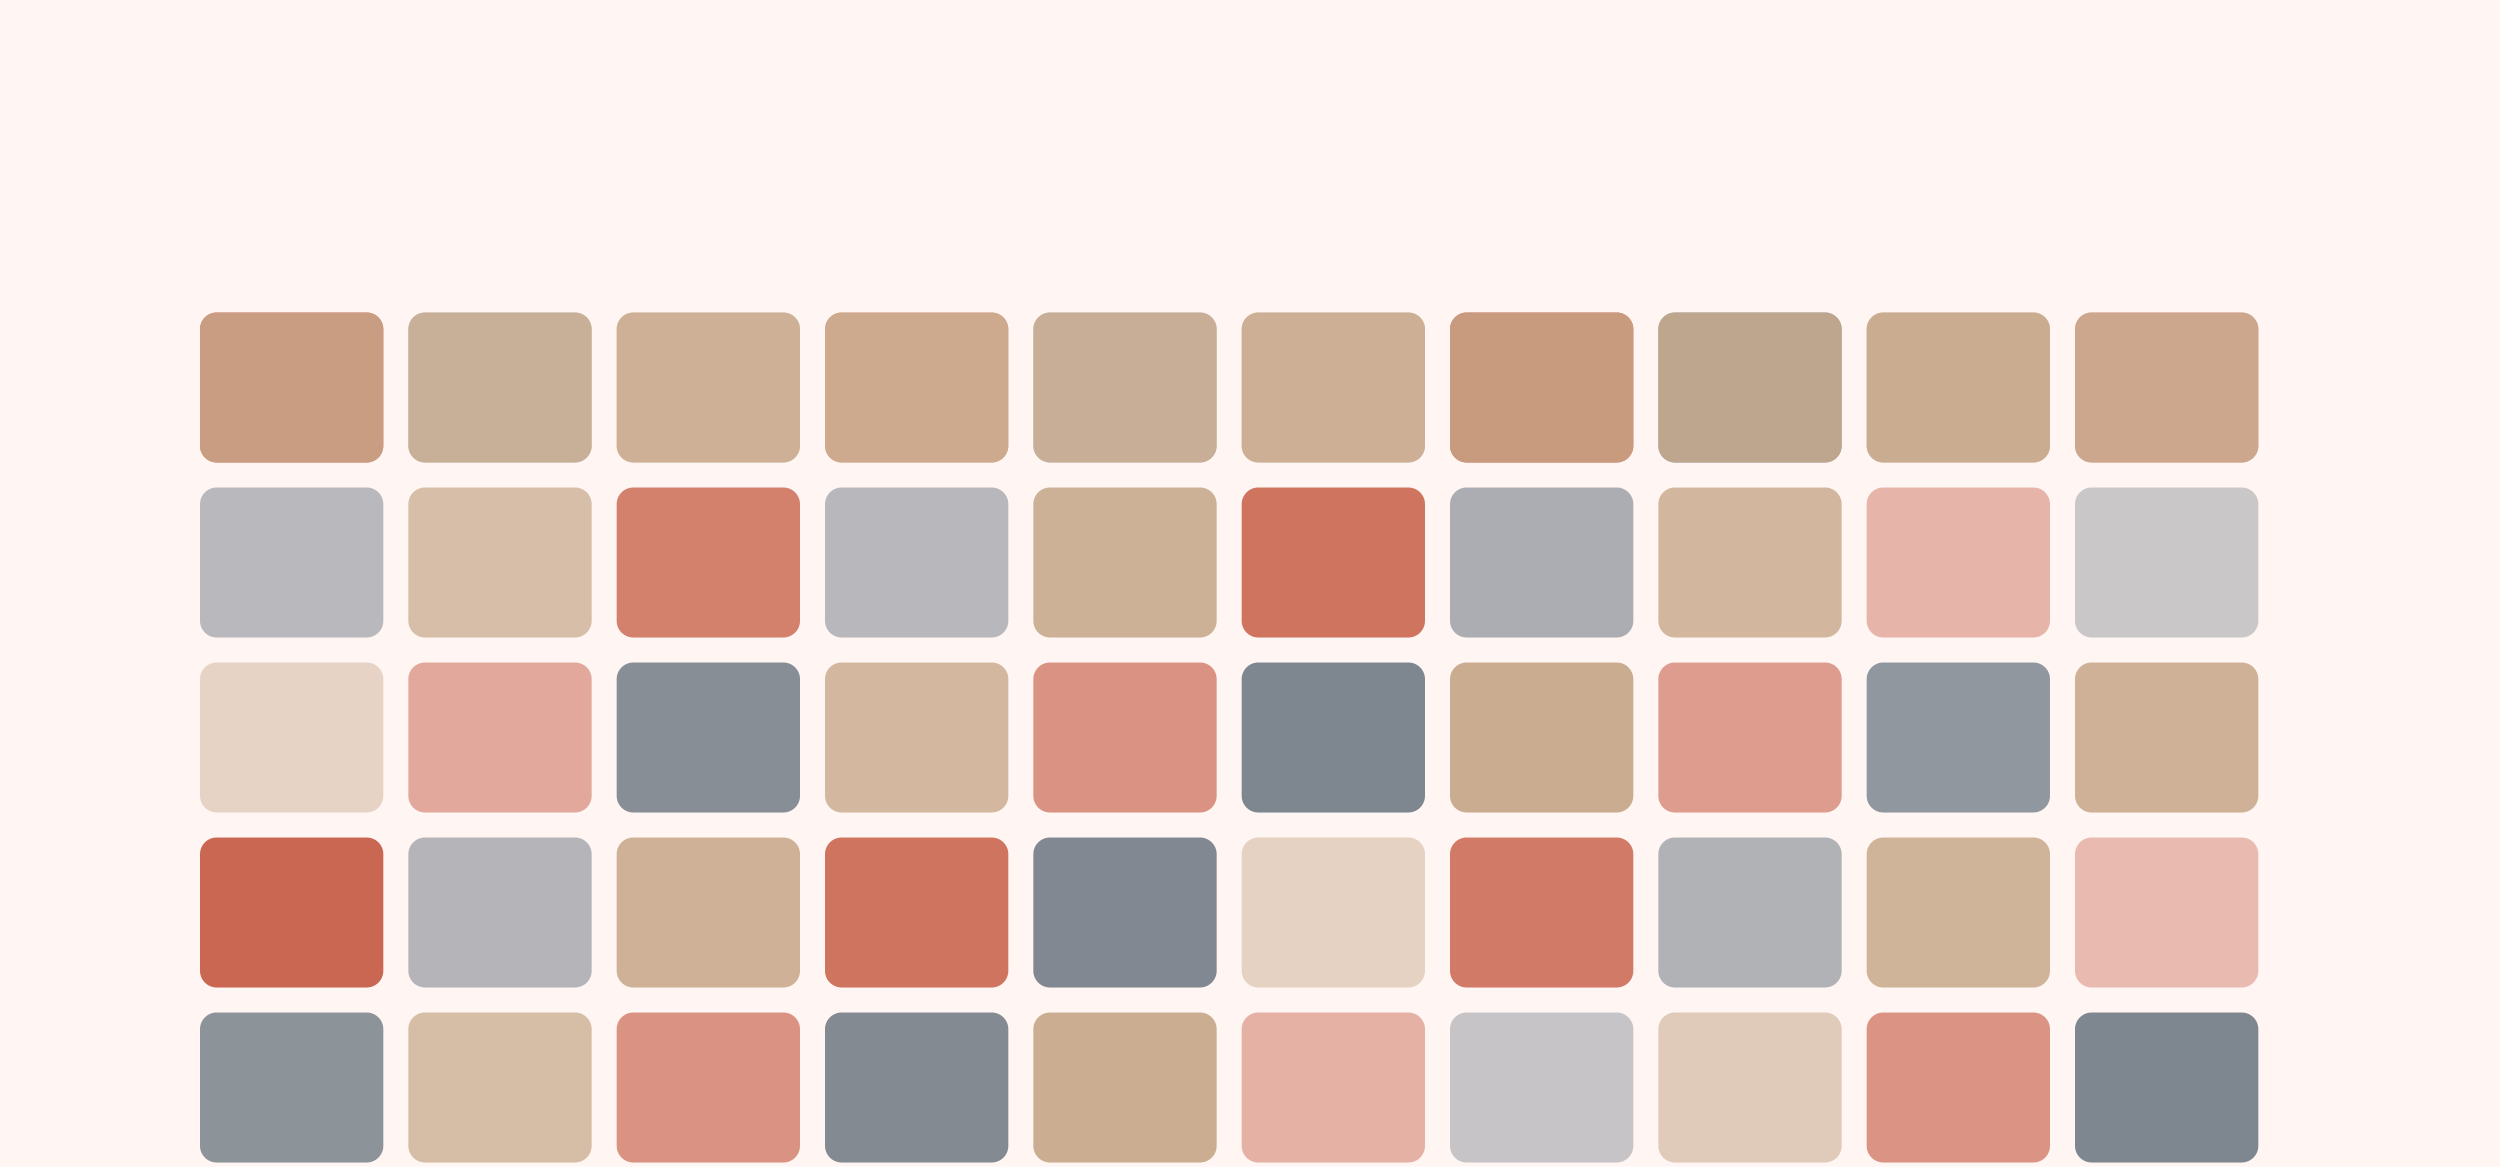
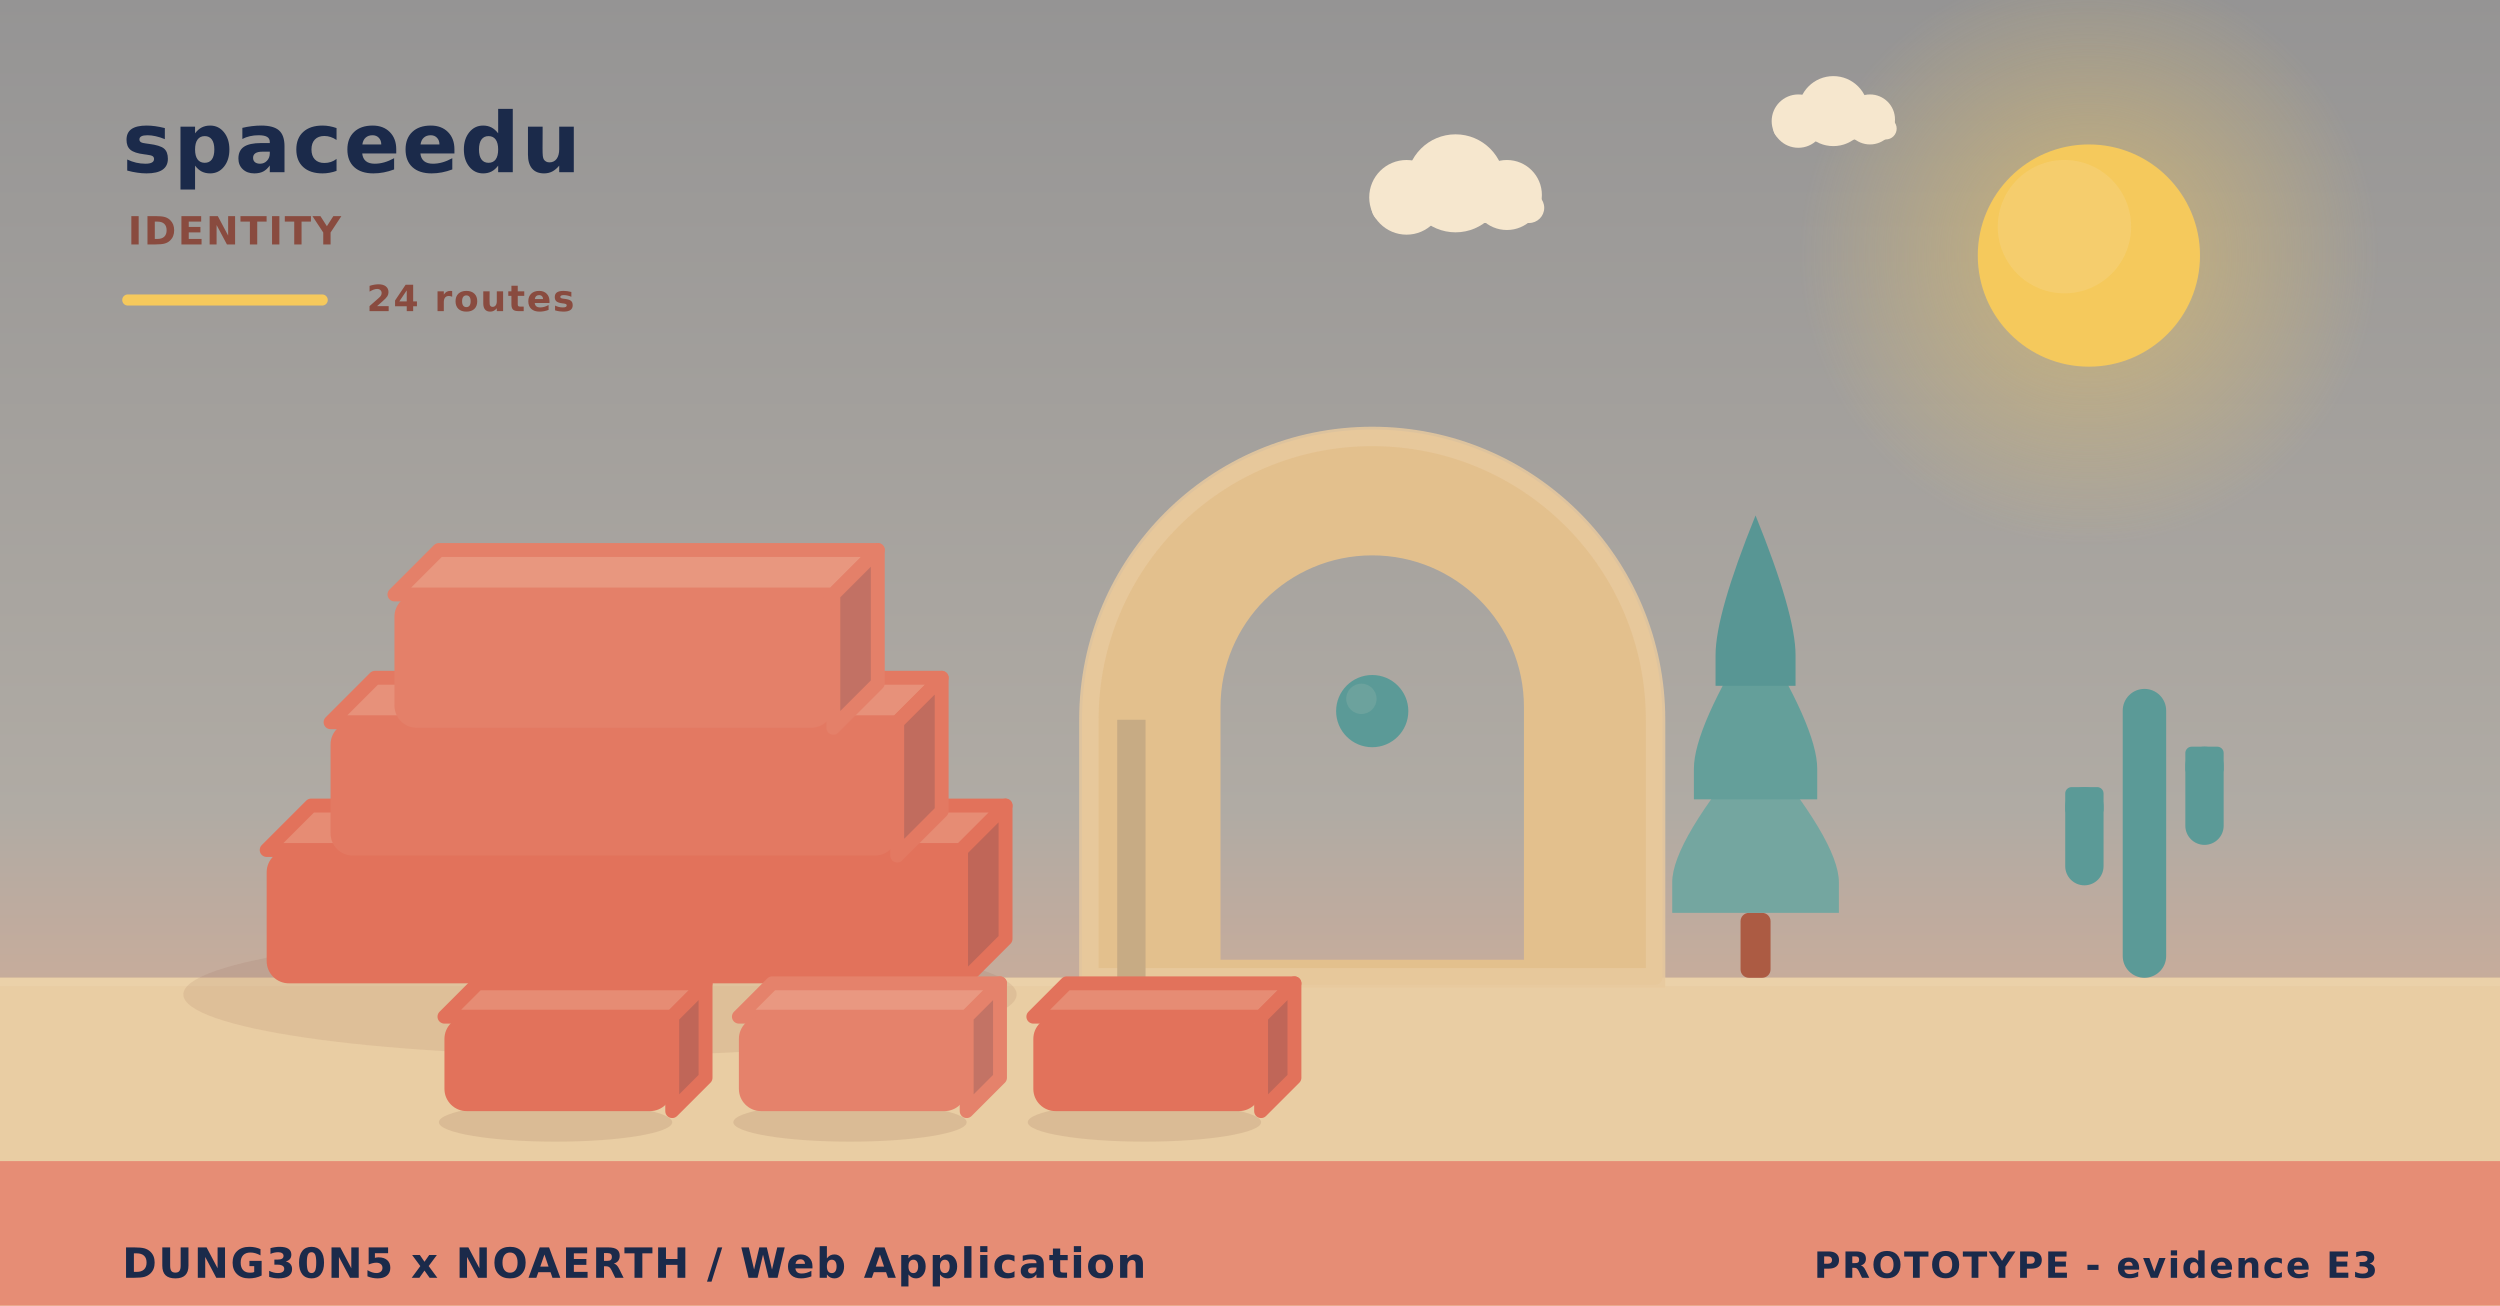
- <svg xmlns="http://www.w3.org/2000/svg" viewBox="0 0 1200 560" width="1200" height="560" role="img" aria-label="spaceedu hero">
-   <rect width="1200" height="560" fill="#fff5f2" />
-   <defs>
-     <linearGradient id="gh" x1="0" y1="0" x2="1" y2="1">
-       <stop offset="0%" stop-color="#c75f48" />
-       <stop offset="100%" stop-color="#78818a" />
-     </linearGradient>
-   </defs>
-   <rect x="96.00" y="150.00" width="88.00" height="72.00" rx="8.00" fill="#c75f48" opacity="0.86" />
-   <rect x="196.00" y="150.00" width="88.00" height="72.00" rx="8.00" fill="#78818a" opacity="0.36" />
-   <rect x="296.00" y="150.00" width="88.00" height="72.00" rx="8.00" fill="#c7a88a" opacity="0.44" />
-   <rect x="396.00" y="150.00" width="88.00" height="72.00" rx="8.00" fill="#c75f48" opacity="0.48" />
-   <rect x="496.00" y="150.00" width="88.00" height="72.00" rx="8.00" fill="#78818a" opacity="0.38" />
-   <rect x="596.00" y="150.00" width="88.00" height="72.00" rx="8.00" fill="#c7a88a" opacity="0.51" />
-   <rect x="696.00" y="150.00" width="88.00" height="72.00" rx="8.00" fill="#c75f48" opacity="0.92" />
-   <rect x="796.00" y="150.00" width="88.00" height="72.00" rx="8.00" fill="#78818a" opacity="0.77" />
-   <rect x="896.00" y="150.00" width="88.00" height="72.00" rx="8.00" fill="#c7a88a" opacity="0.68" />
-   <rect x="996.00" y="150.00" width="88.00" height="72.00" rx="8.00" fill="#c75f48" opacity="0.52" />
-   <rect x="96.00" y="234.00" width="88.00" height="72.00" rx="8.00" fill="#78818a" opacity="0.52" />
-   <rect x="196.00" y="234.00" width="88.00" height="72.00" rx="8.00" fill="#c7a88a" opacity="0.71" />
-   <rect x="296.00" y="234.00" width="88.00" height="72.00" rx="8.00" fill="#c75f48" opacity="0.78" />
-   <rect x="396.00" y="234.00" width="88.00" height="72.00" rx="8.00" fill="#78818a" opacity="0.53" />
-   <rect x="496.00" y="234.00" width="88.00" height="72.00" rx="8.00" fill="#c7a88a" opacity="0.89" />
-   <rect x="596.00" y="234.00" width="88.00" height="72.00" rx="8.00" fill="#c75f48" opacity="0.86" />
-   <rect x="696.00" y="234.00" width="88.00" height="72.00" rx="8.00" fill="#78818a" opacity="0.62" />
-   <rect x="796.00" y="234.00" width="88.00" height="72.00" rx="8.00" fill="#c7a88a" opacity="0.80" />
-   <rect x="896.00" y="234.00" width="88.00" height="72.00" rx="8.00" fill="#c75f48" opacity="0.43" />
-   <rect x="996.00" y="234.00" width="88.00" height="72.00" rx="8.00" fill="#78818a" opacity="0.40" />
-   <rect x="96.00" y="318.00" width="88.00" height="72.00" rx="8.00" fill="#c7a88a" opacity="0.43" />
-   <rect x="196.00" y="318.00" width="88.00" height="72.00" rx="8.00" fill="#c75f48" opacity="0.51" />
-   <rect x="296.00" y="318.00" width="88.00" height="72.00" rx="8.00" fill="#78818a" opacity="0.89" />
-   <rect x="396.00" y="318.00" width="88.00" height="72.00" rx="8.00" fill="#c7a88a" opacity="0.79" />
-   <rect x="496.00" y="318.00" width="88.00" height="72.00" rx="8.00" fill="#c75f48" opacity="0.66" />
-   <rect x="596.00" y="318.00" width="88.00" height="72.00" rx="8.00" fill="#78818a" opacity="0.95" />
-   <rect x="696.00" y="318.00" width="88.00" height="72.00" rx="8.00" fill="#c7a88a" opacity="0.94" />
-   <rect x="796.00" y="318.00" width="88.00" height="72.00" rx="8.00" fill="#c75f48" opacity="0.59" />
-   <rect x="896.00" y="318.00" width="88.00" height="72.00" rx="8.00" fill="#78818a" opacity="0.81" />
-   <rect x="996.00" y="318.00" width="88.00" height="72.00" rx="8.00" fill="#c7a88a" opacity="0.88" />
-   <rect x="96.00" y="402.00" width="88.00" height="72.00" rx="8.00" fill="#c75f48" opacity="0.94" />
-   <rect x="196.00" y="402.00" width="88.00" height="72.00" rx="8.00" fill="#78818a" opacity="0.55" />
-   <rect x="296.00" y="402.00" width="88.00" height="72.00" rx="8.00" fill="#c7a88a" opacity="0.88" />
-   <rect x="396.00" y="402.00" width="88.00" height="72.00" rx="8.00" fill="#c75f48" opacity="0.86" />
-   <rect x="496.00" y="402.00" width="88.00" height="72.00" rx="8.00" fill="#78818a" opacity="0.93" />
-   <rect x="596.00" y="402.00" width="88.00" height="72.00" rx="8.00" fill="#c7a88a" opacity="0.46" />
-   <rect x="696.00" y="402.00" width="88.00" height="72.00" rx="8.00" fill="#c75f48" opacity="0.82" />
-   <rect x="796.00" y="402.00" width="88.00" height="72.00" rx="8.00" fill="#78818a" opacity="0.58" />
-   <rect x="896.00" y="402.00" width="88.00" height="72.00" rx="8.00" fill="#c7a88a" opacity="0.85" />
-   <rect x="996.00" y="402.00" width="88.00" height="72.00" rx="8.00" fill="#c75f48" opacity="0.39" />
-   <rect x="96.00" y="486.00" width="88.00" height="72.00" rx="8.00" fill="#78818a" opacity="0.85" />
-   <rect x="196.00" y="486.00" width="88.00" height="72.00" rx="8.00" fill="#c7a88a" opacity="0.73" />
-   <rect x="296.00" y="486.00" width="88.00" height="72.00" rx="8.00" fill="#c75f48" opacity="0.66" />
-   <rect x="396.00" y="486.00" width="88.00" height="72.00" rx="8.00" fill="#78818a" opacity="0.92" />
-   <rect x="496.00" y="486.00" width="88.00" height="72.00" rx="8.00" fill="#c7a88a" opacity="0.93" />
-   <rect x="596.00" y="486.00" width="88.00" height="72.00" rx="8.00" fill="#c75f48" opacity="0.46" />
-   <rect x="696.00" y="486.00" width="88.00" height="72.00" rx="8.00" fill="#78818a" opacity="0.42" />
-   <rect x="796.00" y="486.00" width="88.00" height="72.00" rx="8.00" fill="#c7a88a" opacity="0.55" />
-   <rect x="896.00" y="486.00" width="88.00" height="72.00" rx="8.00" fill="#c75f48" opacity="0.65" />
-   <rect x="996.00" y="486.00" width="88.00" height="72.00" rx="8.00" fill="#78818a" opacity="0.95" />
+ <svg xmlns="http://www.w3.org/2000/svg" width="900" height="470" viewBox="0 0 900 470" role="img" aria-label="spaceedu - identity">
+   <linearGradient id="skyh" x1="0" y1="0" x2="0" y2="1">
+     <stop offset="0" stop-color="#959494" />
+     <stop offset="0.62" stop-color="#b0aba4" />
+     <stop offset="1" stop-color="#f3ad8a" />
+   </linearGradient>
+   <rect width="900" height="470" fill="url(#skyh)" />
+   <radialGradient id="sunh">
+     <stop offset="0.35" stop-color="#f5c95c" stop-opacity="0.34" />
+     <stop offset="1" stop-color="#f5c95c" stop-opacity="0" />
+   </radialGradient>
+   <circle cx="752" cy="92" r="104" fill="url(#sunh)" />
+   <circle cx="752" cy="92" r="40" fill="#f5c95c" />
+   <circle cx="743.2" cy="81.6" r="24" fill="#f5d27e" opacity="0.5" />
  <g>
-     <rect x="96.00" y="150.00" width="88.00" height="72.00" rx="8.00" fill="#c7a88a" opacity="0.80" />
-     <animate attributeName="opacity" values="0.25;1.0;0.25" dur="8.733s" begin="1.34s" repeatCount="indefinite" />
+     <circle cx="524" cy="66" r="17.64" fill="#f6e7ce" />
+     <circle cx="506.36" cy="71.04" r="13.44" fill="#f6e7ce" />
+     <circle cx="542.48" cy="70.2" r="12.6" fill="#f6e7ce" />
+     <rect x="493.76" y="69.36" width="62.16" height="10.92" rx="5.46" fill="#f6e7ce" />
+     <animateTransform attributeName="transform" type="translate" values="0 0;24 0;0 0" dur="36s" begin="0s" repeatCount="indefinite" />
  </g>
  <g>
-     <rect x="196.00" y="150.00" width="88.00" height="72.00" rx="8.00" fill="#c7a88a" opacity="0.80" />
-     <animate attributeName="opacity" values="0.25;1.0;0.25" dur="8.733s" begin="1.66s" repeatCount="indefinite" />
+     <circle cx="660" cy="40" r="12.6" fill="#f6e7ce" />
+     <circle cx="647.4" cy="43.6" r="9.6" fill="#f6e7ce" />
+     <circle cx="673.2" cy="43" r="9" fill="#f6e7ce" />
+     <rect x="638.4" y="42.4" width="44.4" height="7.8" rx="3.9" fill="#f6e7ce" />
+     <animateTransform attributeName="transform" type="translate" values="0 0;-18 0;0 0" dur="46s" begin="3s" repeatCount="indefinite" />
+   </g>
+   <rect x="0" y="352" width="900" height="118" fill="#e9cda3" />
+   <rect x="0" y="352" width="900" height="3" fill="#ebd1a9" />
+   <text x="44" y="62" font-family="Verdana,DejaVu Sans,sans-serif" font-size="30" font-weight="700" letter-spacing="0.6" fill="#1b2a4a" text-anchor="start">spaceedu</text>
+   <text x="46" y="88" font-family="Verdana,DejaVu Sans,sans-serif" font-size="14" font-weight="700" letter-spacing="0.6" fill="#894b3f" text-anchor="start">IDENTITY</text>
+   <rect x="44" y="106" width="74" height="4" rx="2" fill="#f5c95c" />
+   <text x="132" y="112" font-family="Verdana,DejaVu Sans,sans-serif" font-size="13" font-weight="700" letter-spacing="0.6" fill="#894b3f" text-anchor="start">24 routes</text>
+   <ellipse cx="216" cy="358" rx="150" ry="22" fill="rgba(138,90,68,0.11)" />
+   <g>
+     <path d="M96,306 L346,306 L362,290 L112,290 Z" fill="#e68c74" stroke="#e2725b" stroke-width="5" stroke-linejoin="round" />
+     <path d="M346,306 L362,290 L362,338 L346,354 Z" fill="#c06658" stroke="#e2725b" stroke-width="5" stroke-linejoin="round" />
+     <rect x="96" y="306" width="250" height="48" rx="8" fill="#e2725b" />
+     <animateTransform attributeName="transform" type="translate" values="0 10;0 0" dur="0.9s" begin="0s" fill="freeze" />
  </g>
  <g>
-     <rect x="296.00" y="150.00" width="88.00" height="72.00" rx="8.00" fill="#c7a88a" opacity="0.80" />
-     <animate attributeName="opacity" values="0.25;1.0;0.25" dur="8.733s" begin="1.98s" repeatCount="indefinite" />
+     <path d="M119,260 L323,260 L339,244 L135,244 Z" fill="#e7917a" stroke="#e37962" stroke-width="5" stroke-linejoin="round" />
+     <path d="M323,260 L339,244 L339,292 L323,308 Z" fill="#c16c5e" stroke="#e37962" stroke-width="5" stroke-linejoin="round" />
+     <rect x="119" y="260" width="204" height="48" rx="8" fill="#e37962" />
+     <animateTransform attributeName="transform" type="translate" values="0 10;0 0" dur="0.9s" begin="0.28s" fill="freeze" />
  </g>
  <g>
-     <rect x="396.00" y="150.00" width="88.00" height="72.00" rx="8.00" fill="#c7a88a" opacity="0.80" />
-     <animate attributeName="opacity" values="0.25;1.0;0.25" dur="8.733s" begin="2.3s" repeatCount="indefinite" />
+     <path d="M142,214 L300,214 L316,198 L158,198 Z" fill="#e8977f" stroke="#e48069" stroke-width="5" stroke-linejoin="round" />
+     <path d="M300,214 L316,198 L316,246 L300,262 Z" fill="#c27164" stroke="#e48069" stroke-width="5" stroke-linejoin="round" />
+     <rect x="142" y="214" width="158" height="48" rx="8" fill="#e48069" />
+     <animateTransform attributeName="transform" type="translate" values="0 10;0 0" dur="0.9s" begin="0.56s" fill="freeze" />
  </g>
+   <path d="M392,352 L392,259.12 A102,102 0 0 1 596,259.12 L596,352 Z M436.88,348 L436.88,254.55 A57.12,57.12 0 0 1 551.12,254.55 L551.12,348 Z" fill="#e3c08d" fill-rule="evenodd" stroke="#e3c08d" stroke-width="5" stroke-linejoin="round" />
+   <path d="M392,352 L392,259.12 A102,102 0 0 1 596,259.12 L596,352 Z" fill="none" stroke="#e8c99d" stroke-width="7" stroke-linecap="round" opacity="0.85" />
+   <rect x="402.2" y="259.12" width="10.2" height="92.88" fill="#c7ab84" />
  <g>
-     <rect x="496.00" y="150.00" width="88.00" height="72.00" rx="8.00" fill="#c7a88a" opacity="0.80" />
-     <animate attributeName="opacity" values="0.25;1.0;0.25" dur="8.733s" begin="2.62s" repeatCount="indefinite" />
+     <circle cx="494" cy="256" r="13" fill="#5b9a97" />
+     <circle cx="490.1" cy="251.58" r="5.46" fill="#7aa9a2" opacity="0.55" />
+     <animate attributeName="opacity" values="0.78;1;0.78" dur="5.2s" begin="0s" repeatCount="indefinite" />
  </g>
+   <rect x="626.6" y="328.64" width="10.8" height="23.36" rx="3" fill="#ac5b43" />
+   <path d="M632,267.32 Q602,302.89 602,317.6 Q602,328.64 602,328.64 L662,328.64 Q662,328.64 662,317.6 Q662,302.89 632,267.32 Z" fill="#74a6a0" />
+   <path d="M632,226.44 Q609.8,262.01 609.8,276.72 Q609.8,287.76 609.8,287.76 L654.2,287.76 Q654.2,287.76 654.2,276.72 Q654.2,262.01 632,226.44 Z" fill="#649f9a" />
+   <path d="M632,185.56 Q617.6,221.13 617.6,235.84 Q617.6,246.88 617.6,246.88 L646.4,246.88 Q646.4,246.88 646.4,235.84 Q646.4,221.13 632,185.56 Z" fill="#589694" />
+   <rect x="764.18" y="248" width="15.64" height="104" rx="7.82" fill="#5b9a97" />
+   <rect x="743.48" y="283.36" width="13.8" height="35.36" rx="6.9" fill="#5b9a97" />
+   <rect x="743.48" y="283.36" width="13.8" height="10.4" rx="2.3" fill="#5b9a97" />
+   <rect x="786.72" y="268.8" width="13.8" height="35.36" rx="6.9" fill="#5b9a97" />
+   <rect x="786.72" y="268.8" width="13.8" height="10.4" rx="2.3" fill="#5b9a97" />
+   <ellipse cx="200" cy="404" rx="42" ry="7" fill="rgba(138,90,68,0.15)" />
  <g>
-     <rect x="596.00" y="150.00" width="88.00" height="72.00" rx="8.00" fill="#c7a88a" opacity="0.80" />
-     <animate attributeName="opacity" values="0.25;1.0;0.25" dur="8.733s" begin="2.94s" repeatCount="indefinite" />
+     <path d="M160,366 L242,366 L254,354 L172,354 Z" fill="#e68c74" stroke="#e2725b" stroke-width="5" stroke-linejoin="round" />
+     <path d="M242,366 L254,354 L254,388 L242,400 Z" fill="#c06658" stroke="#e2725b" stroke-width="5" stroke-linejoin="round" />
+     <rect x="160" y="366" width="82" height="34" rx="8" fill="#e2725b" />
+     <animateTransform attributeName="transform" type="translate" values="0 10;0 0" dur="0.7s" begin="0.8s" fill="freeze" />
  </g>
+   <ellipse cx="306" cy="404" rx="42" ry="7" fill="rgba(138,90,68,0.15)" />
  <g>
-     <rect x="696.00" y="150.00" width="88.00" height="72.00" rx="8.00" fill="#c7a88a" opacity="0.80" />
-     <animate attributeName="opacity" values="0.25;1.0;0.25" dur="8.733s" begin="3.26s" repeatCount="indefinite" />
+     <path d="M266,366 L348,366 L360,354 L278,354 Z" fill="#e99881" stroke="#e5826b" stroke-width="5" stroke-linejoin="round" />
+     <path d="M348,366 L360,354 L360,388 L348,400 Z" fill="#c37365" stroke="#e5826b" stroke-width="5" stroke-linejoin="round" />
+     <rect x="266" y="366" width="82" height="34" rx="8" fill="#e5826b" />
+     <animateTransform attributeName="transform" type="translate" values="0 10;0 0" dur="0.7s" begin="0.95s" fill="freeze" />
  </g>
+   <ellipse cx="412" cy="404" rx="42" ry="7" fill="rgba(138,90,68,0.15)" />
  <g>
-     <rect x="796.00" y="150.00" width="88.00" height="72.00" rx="8.00" fill="#c7a88a" opacity="0.80" />
-     <animate attributeName="opacity" values="0.25;1.0;0.25" dur="8.733s" begin="3.58s" repeatCount="indefinite" />
+     <path d="M372,366 L454,366 L466,354 L384,354 Z" fill="#e68c74" stroke="#e2725b" stroke-width="5" stroke-linejoin="round" />
+     <path d="M454,366 L466,354 L466,388 L454,400 Z" fill="#c06658" stroke="#e2725b" stroke-width="5" stroke-linejoin="round" />
+     <rect x="372" y="366" width="82" height="34" rx="8" fill="#e2725b" />
+     <animateTransform attributeName="transform" type="translate" values="0 10;0 0" dur="0.7s" begin="1.1s" fill="freeze" />
  </g>
-   <g>
-     <rect x="896.00" y="150.00" width="88.00" height="72.00" rx="8.00" fill="#c7a88a" opacity="0.80" />
-     <animate attributeName="opacity" values="0.25;1.0;0.25" dur="8.733s" begin="3.9s" repeatCount="indefinite" />
-   </g>
-   <g>
-     <rect x="996.00" y="150.00" width="88.00" height="72.00" rx="8.00" fill="#c7a88a" opacity="0.80" />
-     <animate attributeName="opacity" values="0.25;1.0;0.25" dur="8.733s" begin="4.22s" repeatCount="indefinite" />
-   </g>
+   <rect x="0" y="418" width="900" height="52" rx="0" fill="#e68972" opacity="0.94" />
+   <text x="44" y="460" font-family="Verdana,DejaVu Sans,sans-serif" font-size="15" font-weight="700" letter-spacing="0.6" fill="#1b2a4a" text-anchor="start">DUNG30N5 x NOAERTH  /  Web Application</text>
+   <text x="856" y="460" font-family="Verdana,DejaVu Sans,sans-serif" font-size="13" font-weight="700" letter-spacing="0.6" fill="#1b2a4a" text-anchor="end">PROTOTYPE  -  evidence E3</text>
</svg>
